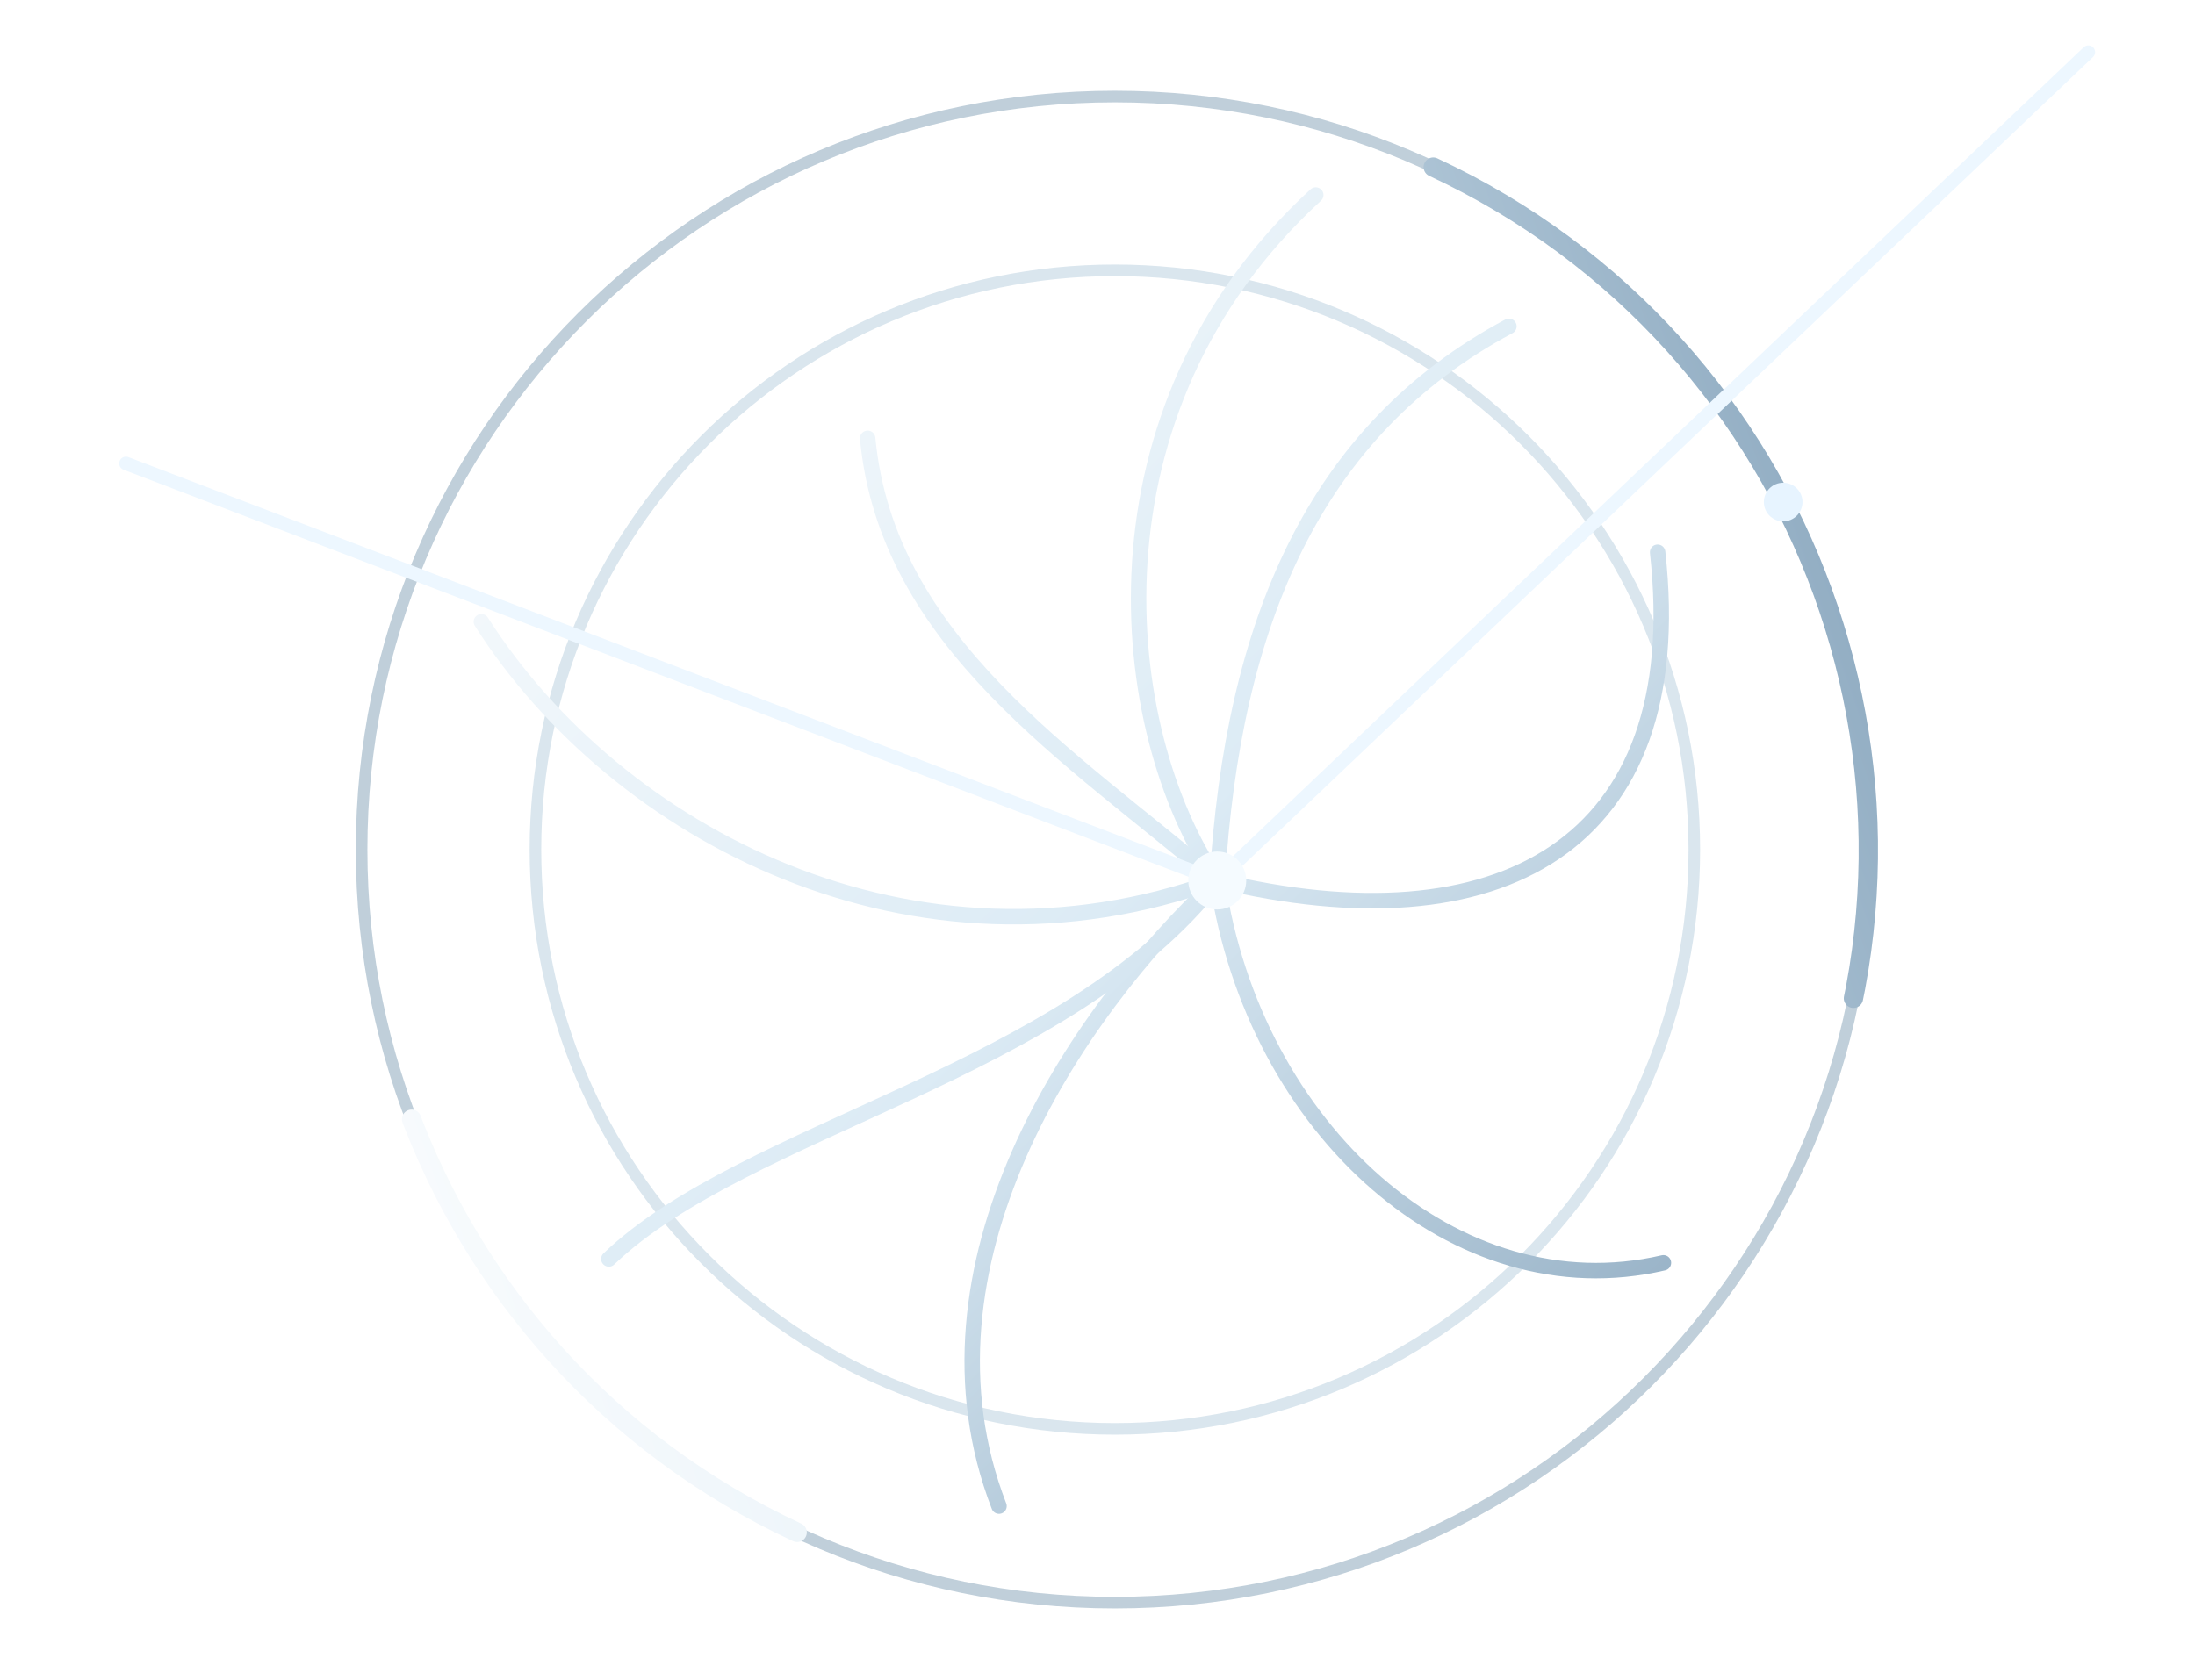
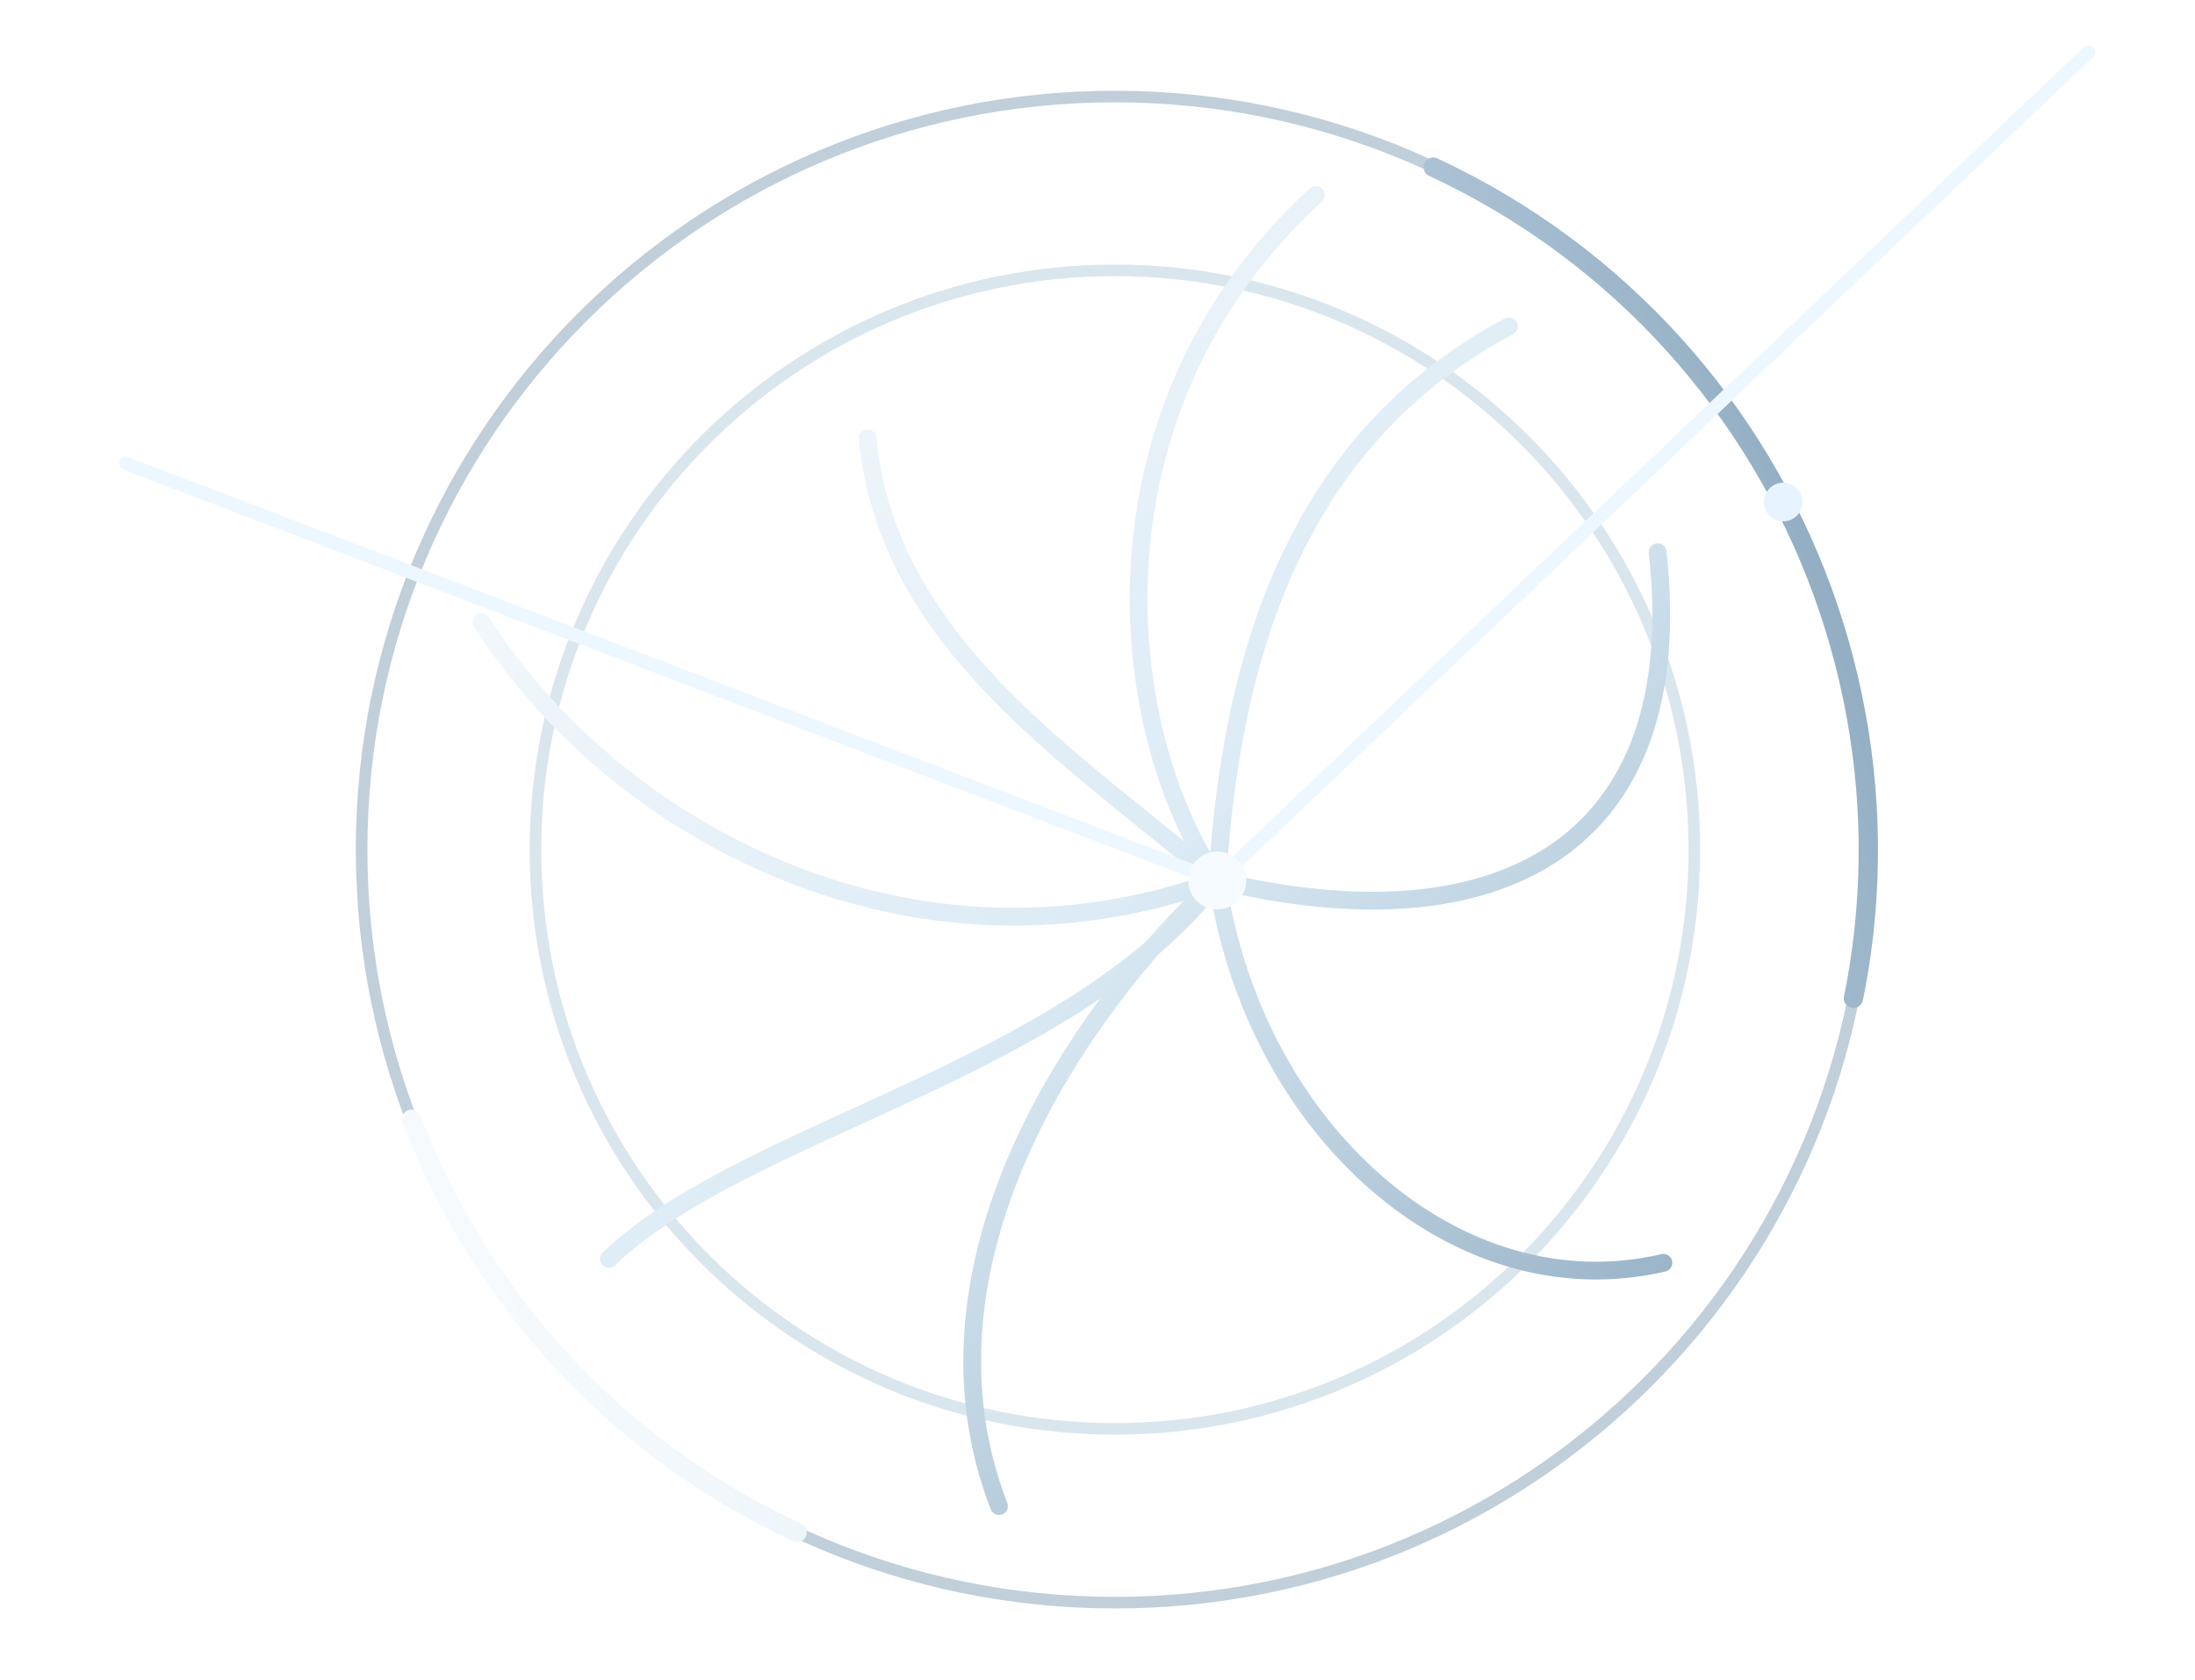
<svg xmlns="http://www.w3.org/2000/svg" width="1254" height="960" viewBox="90 60 1070 870" fill="none" role="img" aria-labelledby="title">
  <defs>
    <linearGradient id="silver" x1="260" y1="140" x2="980" y2="880" gradientUnits="userSpaceOnUse">
      <stop stop-color="#ffffff" />
      <stop offset=".52" stop-color="#dcebf5" />
      <stop offset="1" stop-color="#7c9bb4" />
    </linearGradient>
  </defs>
  <g stroke-linecap="round" stroke-linejoin="round">
    <circle cx="634" cy="500" r="390" stroke="#8ca8bc" stroke-opacity=".55" stroke-width="6" />
    <g class="orbit">
      <circle cx="634" cy="500" r="390" stroke="url(#silver)" stroke-width="10" stroke-dasharray="520 705 300 926" transform="rotate(-65 634 500)" />
      <circle cx="980" cy="320" r="10" fill="#e7f4ff" />
    </g>
    <circle cx="634" cy="500" r="300" stroke="#aec8db" stroke-opacity=".45" stroke-width="6" />
-     <path d="M687 516C634 438 616 273 738 161" stroke="url(#silver)" stroke-width="8" />
-     <path d="M687 516C695 383 737 283 838 229" stroke="url(#silver)" stroke-width="8" />
-     <path d="M687 516C832 551 932 499 915 346" stroke="url(#silver)" stroke-width="8" />
-     <path d="M687 516C706 645 811 739 918 714" stroke="url(#silver)" stroke-width="8" />
-     <path d="M687 516C612 586 526 716 574 840" stroke="url(#silver)" stroke-width="8" />
-     <path d="M687 516C609 616 443 644 372 712" stroke="url(#silver)" stroke-width="8" />
-     <path d="M687 516C530 573 376 492 306 382" stroke="url(#silver)" stroke-width="8" />
-     <path d="M687 516C612 452 516 393 506 287" stroke="url(#silver)" stroke-width="8" />
+     <path d="M687 516C634 438 616 273 738 161" stroke="url(#silver)" stroke-width="9.2" />
+     <path d="M687 516C695 383 737 283 838 229" stroke="url(#silver)" stroke-width="9.2" />
+     <path d="M687 516C832 551 932 499 915 346" stroke="url(#silver)" stroke-width="9.2" />
+     <path d="M687 516C706 645 811 739 918 714" stroke="url(#silver)" stroke-width="9.2" />
+     <path d="M687 516C612 586 526 716 574 840" stroke="url(#silver)" stroke-width="9.2" />
+     <path d="M687 516C609 616 443 644 372 712" stroke="url(#silver)" stroke-width="9.2" />
+     <path d="M687 516C530 573 376 492 306 382" stroke="url(#silver)" stroke-width="9.2" />
+     <path d="M687 516C612 452 516 393 506 287" stroke="url(#silver)" stroke-width="9.2" />
    <path d="M122 300L687 516L1138 87" stroke="#edf7ff" stroke-width="7" />
    <circle cx="687" cy="516" r="15" fill="#f5fbff" />
  </g>
</svg>
